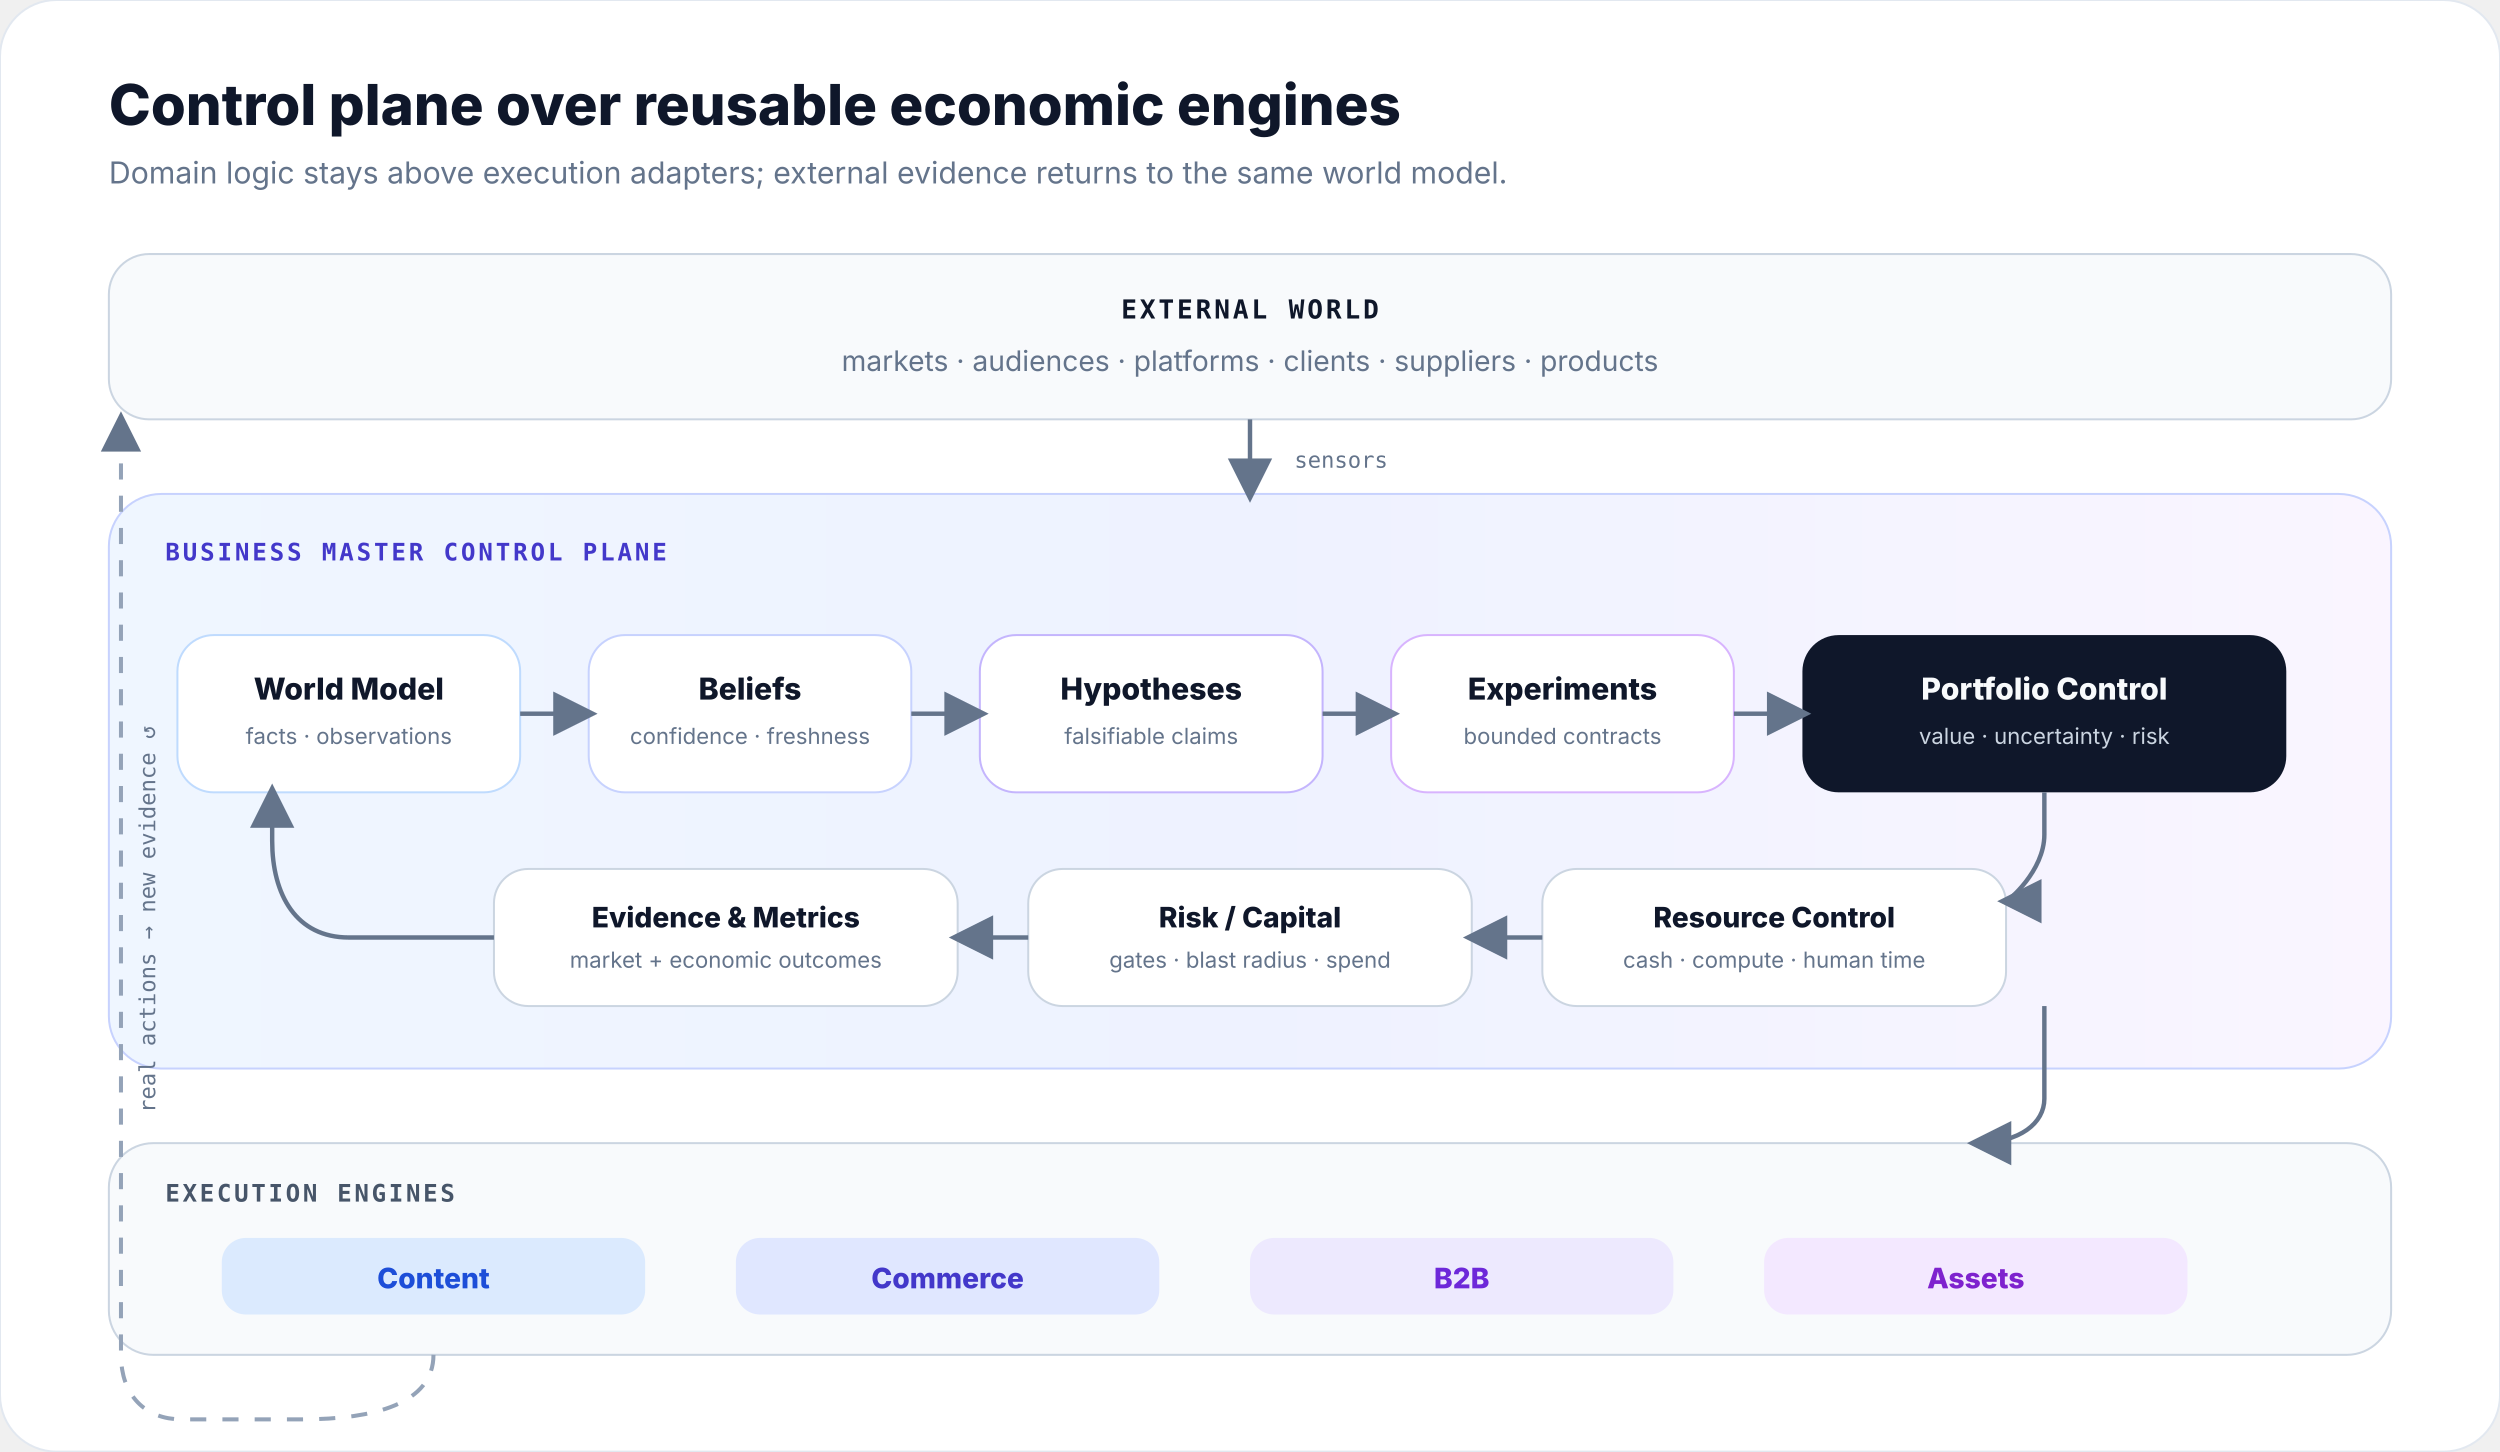
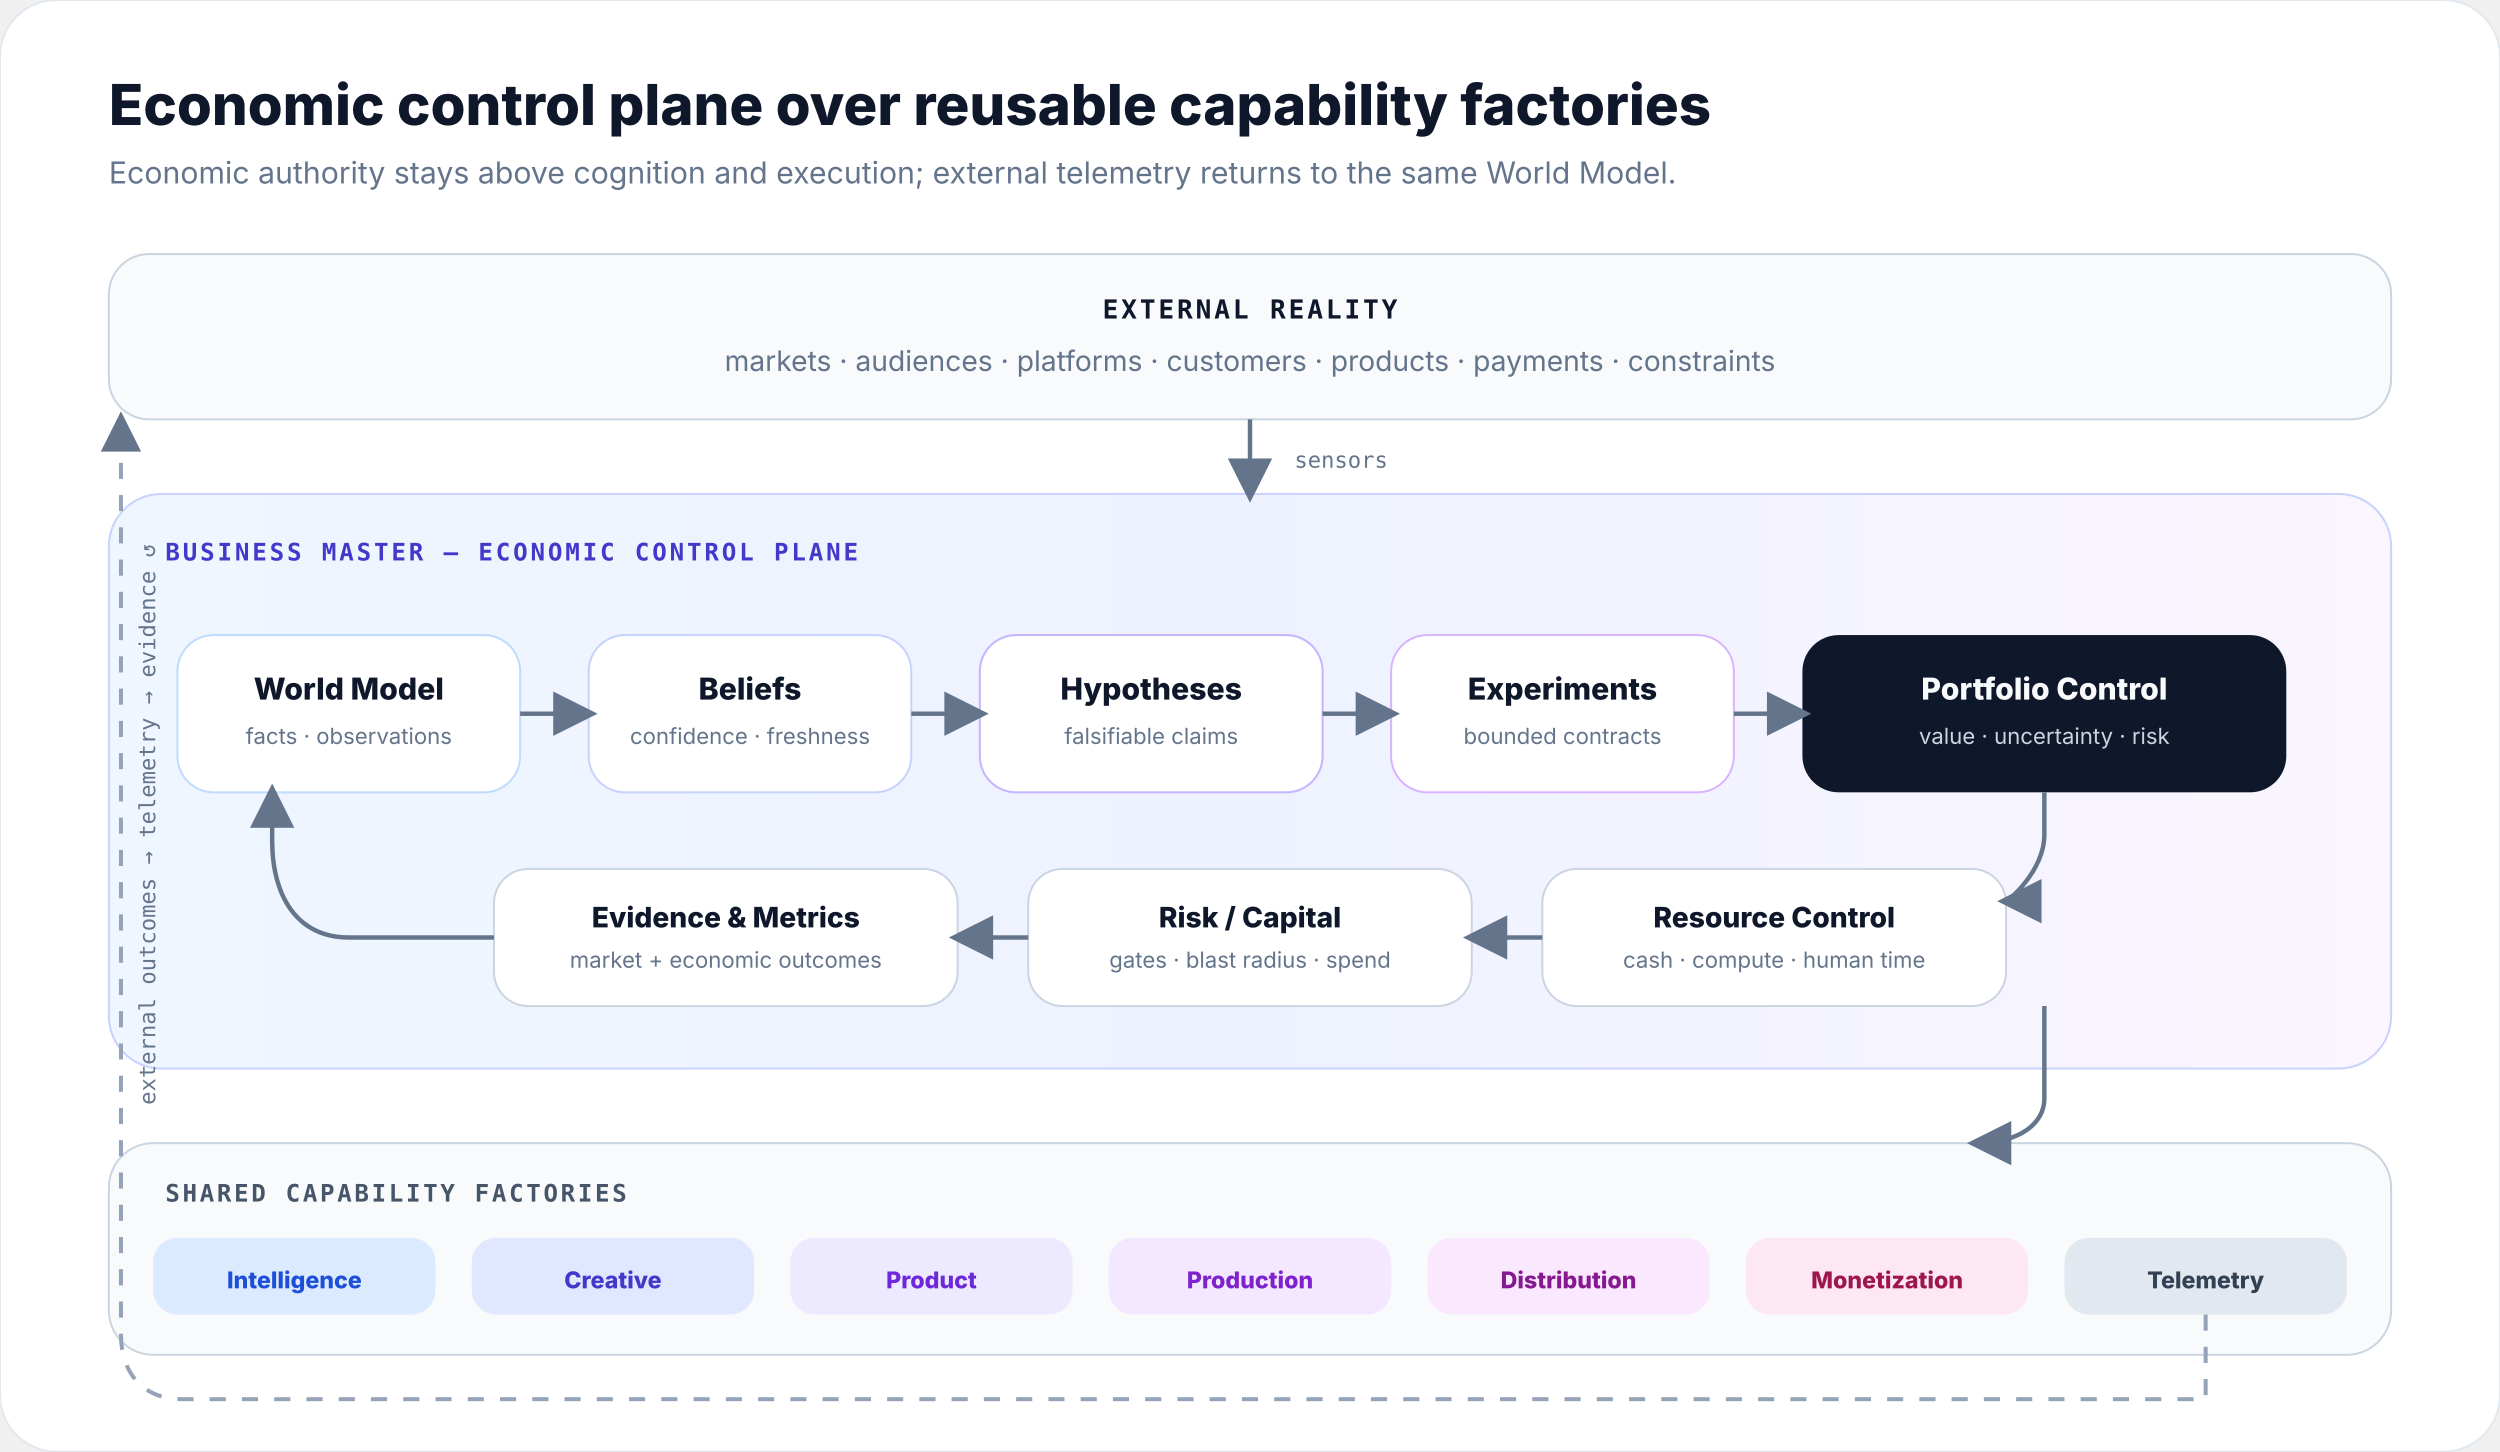
<svg xmlns="http://www.w3.org/2000/svg" width="1240" height="720" viewBox="0 0 1240 720" role="img" aria-labelledby="title desc">
  <defs>
    <marker id="arrow" markerWidth="10" markerHeight="10" refX="8" refY="5" orient="auto">
      <path d="M0 0L10 5L0 10Z" fill="#64748B" />
    </marker>
    <linearGradient id="band" x1="0" y1="0" x2="1" y2="0">
      <stop offset="0" stop-color="#EFF6FF" />
      <stop offset="0.5" stop-color="#EEF2FF" />
      <stop offset="1" stop-color="#FAF5FF" />
    </linearGradient>
  </defs>
  <rect width="1240" height="720" rx="28" fill="#FFFFFF" stroke="#E2E8F0" />
-   <text x="54" y="62" fill="#0F172A" font-family="Inter, ui-sans-serif, system-ui, sans-serif" font-size="28" font-weight="800">Control plane over reusable economic engines</text>
-   <text x="54" y="91" fill="#64748B" font-family="Inter, ui-sans-serif, system-ui, sans-serif" font-size="15">Domain logic stays above execution adapters; external evidence returns to the same world model.</text>
+   <text x="54" y="62" fill="#0F172A" font-family="Inter, ui-sans-serif, system-ui, sans-serif" font-size="28" font-weight="800">Economic control plane over reusable capability factories</text>
+   <text x="54" y="91" fill="#64748B" font-family="Inter, ui-sans-serif, system-ui, sans-serif" font-size="15">Economic authority stays above cognition and execution; external telemetry returns to the same World Model.</text>
  <rect x="54" y="126" width="1132" height="82" rx="20" fill="#F8FAFC" stroke="#CBD5E1" />
-   <text x="620" y="158" text-anchor="middle" fill="#0F172A" font-family="ui-monospace, SFMono-Regular, Menlo, monospace" font-size="13" font-weight="800" letter-spacing="1.4">EXTERNAL WORLD</text>
-   <text x="620" y="184" text-anchor="middle" fill="#64748B" font-family="Inter, ui-sans-serif, system-ui, sans-serif" font-size="14">markets · audiences · platforms · clients · suppliers · products</text>
+   <text x="620" y="158" text-anchor="middle" fill="#0F172A" font-family="ui-monospace, SFMono-Regular, Menlo, monospace" font-size="13" font-weight="800" letter-spacing="1.4">EXTERNAL REALITY</text>
+   <text x="620" y="184" text-anchor="middle" fill="#64748B" font-family="Inter, ui-sans-serif, system-ui, sans-serif" font-size="14">markets · audiences · platforms · customers · products · payments · constraints</text>
  <rect x="54" y="245" width="1132" height="285" rx="26" fill="url(#band)" stroke="#C7D2FE" />
-   <text x="82" y="278" fill="#4338CA" font-family="ui-monospace, SFMono-Regular, Menlo, monospace" font-size="12" font-weight="800" letter-spacing="1.4">BUSINESS MASTER CONTROL PLANE</text>
+   <text x="82" y="278" fill="#4338CA" font-family="ui-monospace, SFMono-Regular, Menlo, monospace" font-size="12" font-weight="800" letter-spacing="1.4">BUSINESS MASTER — ECONOMIC CONTROL PLANE</text>
  <g font-family="Inter, ui-sans-serif, system-ui, sans-serif" text-anchor="middle">
    <g>
      <rect x="88" y="315" width="170" height="78" rx="18" fill="#FFFFFF" stroke="#BFDBFE" />
      <text x="173" y="347" fill="#0F172A" font-size="15" font-weight="800">World Model</text>
      <text x="173" y="369" fill="#64748B" font-size="11">facts · observations</text>
    </g>
    <g>
      <rect x="292" y="315" width="160" height="78" rx="18" fill="#FFFFFF" stroke="#C7D2FE" />
      <text x="372" y="347" fill="#0F172A" font-size="15" font-weight="800">Beliefs</text>
      <text x="372" y="369" fill="#64748B" font-size="11">confidence · freshness</text>
    </g>
    <g>
      <rect x="486" y="315" width="170" height="78" rx="18" fill="#FFFFFF" stroke="#C4B5FD" />
      <text x="571" y="347" fill="#0F172A" font-size="15" font-weight="800">Hypotheses</text>
      <text x="571" y="369" fill="#64748B" font-size="11">falsifiable claims</text>
    </g>
    <g>
      <rect x="690" y="315" width="170" height="78" rx="18" fill="#FFFFFF" stroke="#D8B4FE" />
      <text x="775" y="347" fill="#0F172A" font-size="15" font-weight="800">Experiments</text>
      <text x="775" y="369" fill="#64748B" font-size="11">bounded contracts</text>
    </g>
    <g>
      <rect x="894" y="315" width="240" height="78" rx="18" fill="#0F172A" />
      <text x="1014" y="347" fill="#F8FAFC" font-size="15" font-weight="800">Portfolio Control</text>
      <text x="1014" y="369" fill="#CBD5E1" font-size="11">value · uncertainty · risk</text>
    </g>
    <g>
      <rect x="245" y="431" width="230" height="68" rx="17" fill="#FFFFFF" stroke="#CBD5E1" />
      <text x="360" y="460" fill="#0F172A" font-size="14" font-weight="800">Evidence &amp; Metrics</text>
      <text x="360" y="480" fill="#64748B" font-size="11">market + economic outcomes</text>
    </g>
    <g>
      <rect x="510" y="431" width="220" height="68" rx="17" fill="#FFFFFF" stroke="#CBD5E1" />
      <text x="620" y="460" fill="#0F172A" font-size="14" font-weight="800">Risk / Capital</text>
      <text x="620" y="480" fill="#64748B" font-size="11">gates · blast radius · spend</text>
    </g>
    <g>
      <rect x="765" y="431" width="230" height="68" rx="17" fill="#FFFFFF" stroke="#CBD5E1" />
      <text x="880" y="460" fill="#0F172A" font-size="14" font-weight="800">Resource Control</text>
      <text x="880" y="480" fill="#64748B" font-size="11">cash · compute · human time</text>
    </g>
  </g>
  <g fill="none" stroke="#64748B" stroke-width="2.2" marker-end="url(#arrow)">
    <path d="M258 354H292" />
    <path d="M452 354H486" />
    <path d="M656 354H690" />
    <path d="M860 354H894" />
    <path d="M1014 393V414C1014 432 996 447 995 447" />
    <path d="M765 465H730" />
    <path d="M510 465H475" />
    <path d="M245 465H173C147 465 135 444 135 417V393" />
  </g>
  <path d="M620 208V245" fill="none" stroke="#64748B" stroke-width="2.2" marker-end="url(#arrow)" />
  <text x="642" y="232" fill="#64748B" font-family="ui-monospace, SFMono-Regular, Menlo, monospace" font-size="11">sensors</text>
  <rect x="54" y="567" width="1132" height="105" rx="22" fill="#F8FAFC" stroke="#CBD5E1" />
-   <text x="82" y="596" fill="#475569" font-family="ui-monospace, SFMono-Regular, Menlo, monospace" font-size="12" font-weight="800" letter-spacing="1.3">EXECUTION ENGINES</text>
-   <g font-family="Inter, ui-sans-serif, system-ui, sans-serif" font-size="14" font-weight="800" text-anchor="middle">
-     <rect x="110" y="614" width="210" height="38" rx="12" fill="#DBEAFE" />
-     <text x="215" y="639" fill="#1D4ED8">Content</text>
-     <rect x="365" y="614" width="210" height="38" rx="12" fill="#E0E7FF" />
-     <text x="470" y="639" fill="#4338CA">Commerce</text>
-     <rect x="620" y="614" width="210" height="38" rx="12" fill="#EDE9FE" />
-     <text x="725" y="639" fill="#6D28D9">B2B</text>
-     <rect x="875" y="614" width="210" height="38" rx="12" fill="#F3E8FF" />
-     <text x="980" y="639" fill="#7E22CE">Assets</text>
+   <text x="82" y="596" fill="#475569" font-family="ui-monospace, SFMono-Regular, Menlo, monospace" font-size="12" font-weight="800" letter-spacing="1.3">SHARED CAPABILITY FACTORIES</text>
+   <g font-family="Inter, ui-sans-serif, system-ui, sans-serif" font-size="11.5" font-weight="800" text-anchor="middle">
+     <rect x="76" y="614" width="140" height="38" rx="12" fill="#DBEAFE" />
+     <text x="146" y="639" fill="#1D4ED8">Intelligence</text>
+     <rect x="234" y="614" width="140" height="38" rx="12" fill="#E0E7FF" />
+     <text x="304" y="639" fill="#4338CA">Creative</text>
+     <rect x="392" y="614" width="140" height="38" rx="12" fill="#EDE9FE" />
+     <text x="462" y="639" fill="#6D28D9">Product</text>
+     <rect x="550" y="614" width="140" height="38" rx="12" fill="#F3E8FF" />
+     <text x="620" y="639" fill="#7E22CE">Production</text>
+     <rect x="708" y="614" width="140" height="38" rx="12" fill="#FAE8FF" />
+     <text x="778" y="639" fill="#86198F">Distribution</text>
+     <rect x="866" y="614" width="140" height="38" rx="12" fill="#FCE7F3" />
+     <text x="936" y="639" fill="#9D174D">Monetization</text>
+     <rect x="1024" y="614" width="140" height="38" rx="12" fill="#E2E8F0" />
+     <text x="1094" y="639" fill="#334155">Telemetry</text>
  </g>
  <path d="M1014 499V545C1014 557 1002 567 980 567" fill="none" stroke="#64748B" stroke-width="2.2" marker-end="url(#arrow)" />
-   <path d="M215 672C215 696 186 704 150 704H90C72 704 60 692 60 672V208" fill="none" stroke="#94A3B8" stroke-width="2" stroke-dasharray="8 8" marker-end="url(#arrow)" />
-   <text x="77" y="552" transform="rotate(-90 77 552)" fill="#64748B" font-family="ui-monospace, SFMono-Regular, Menlo, monospace" font-size="11">real actions → new evidence ↺</text>
+   <path d="M1094 652V694H90C72 694 60 682 60 662V208" fill="none" stroke="#94A3B8" stroke-width="2" stroke-dasharray="8 8" marker-end="url(#arrow)" />
+   <text x="77" y="548" transform="rotate(-90 77 548)" fill="#64748B" font-family="ui-monospace, SFMono-Regular, Menlo, monospace" font-size="11">external outcomes → telemetry → evidence ↺</text>
</svg>
